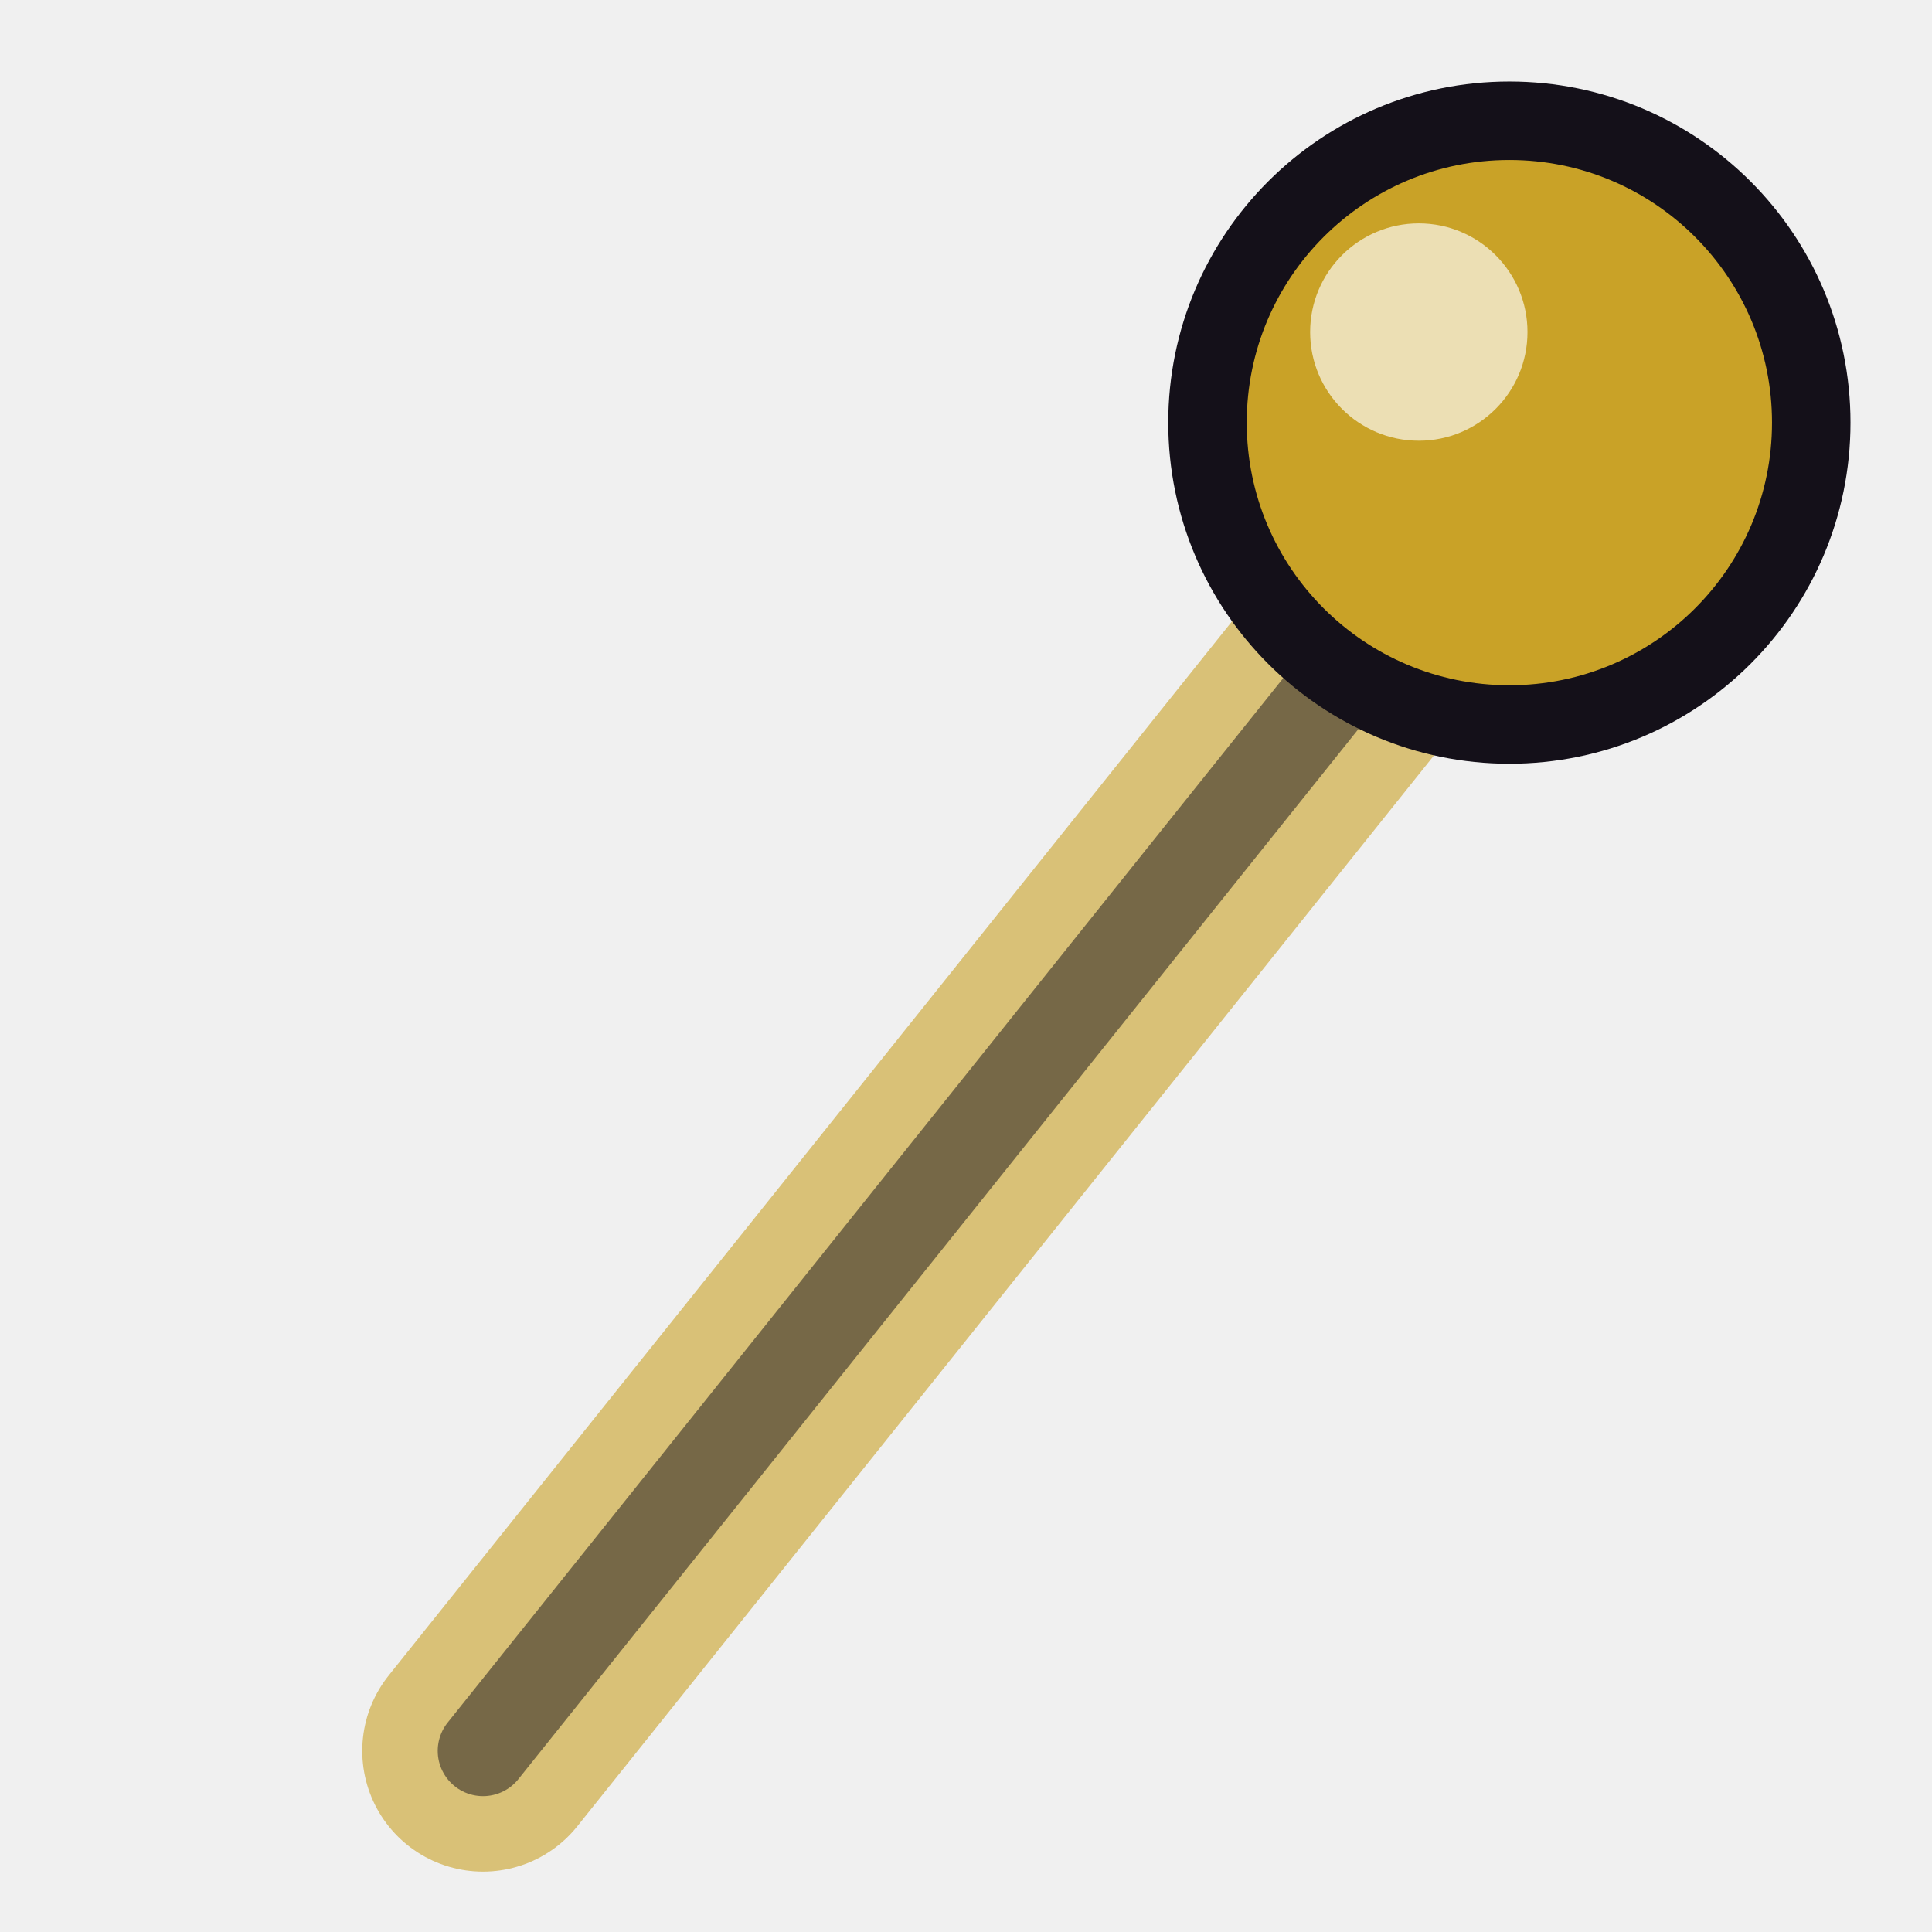
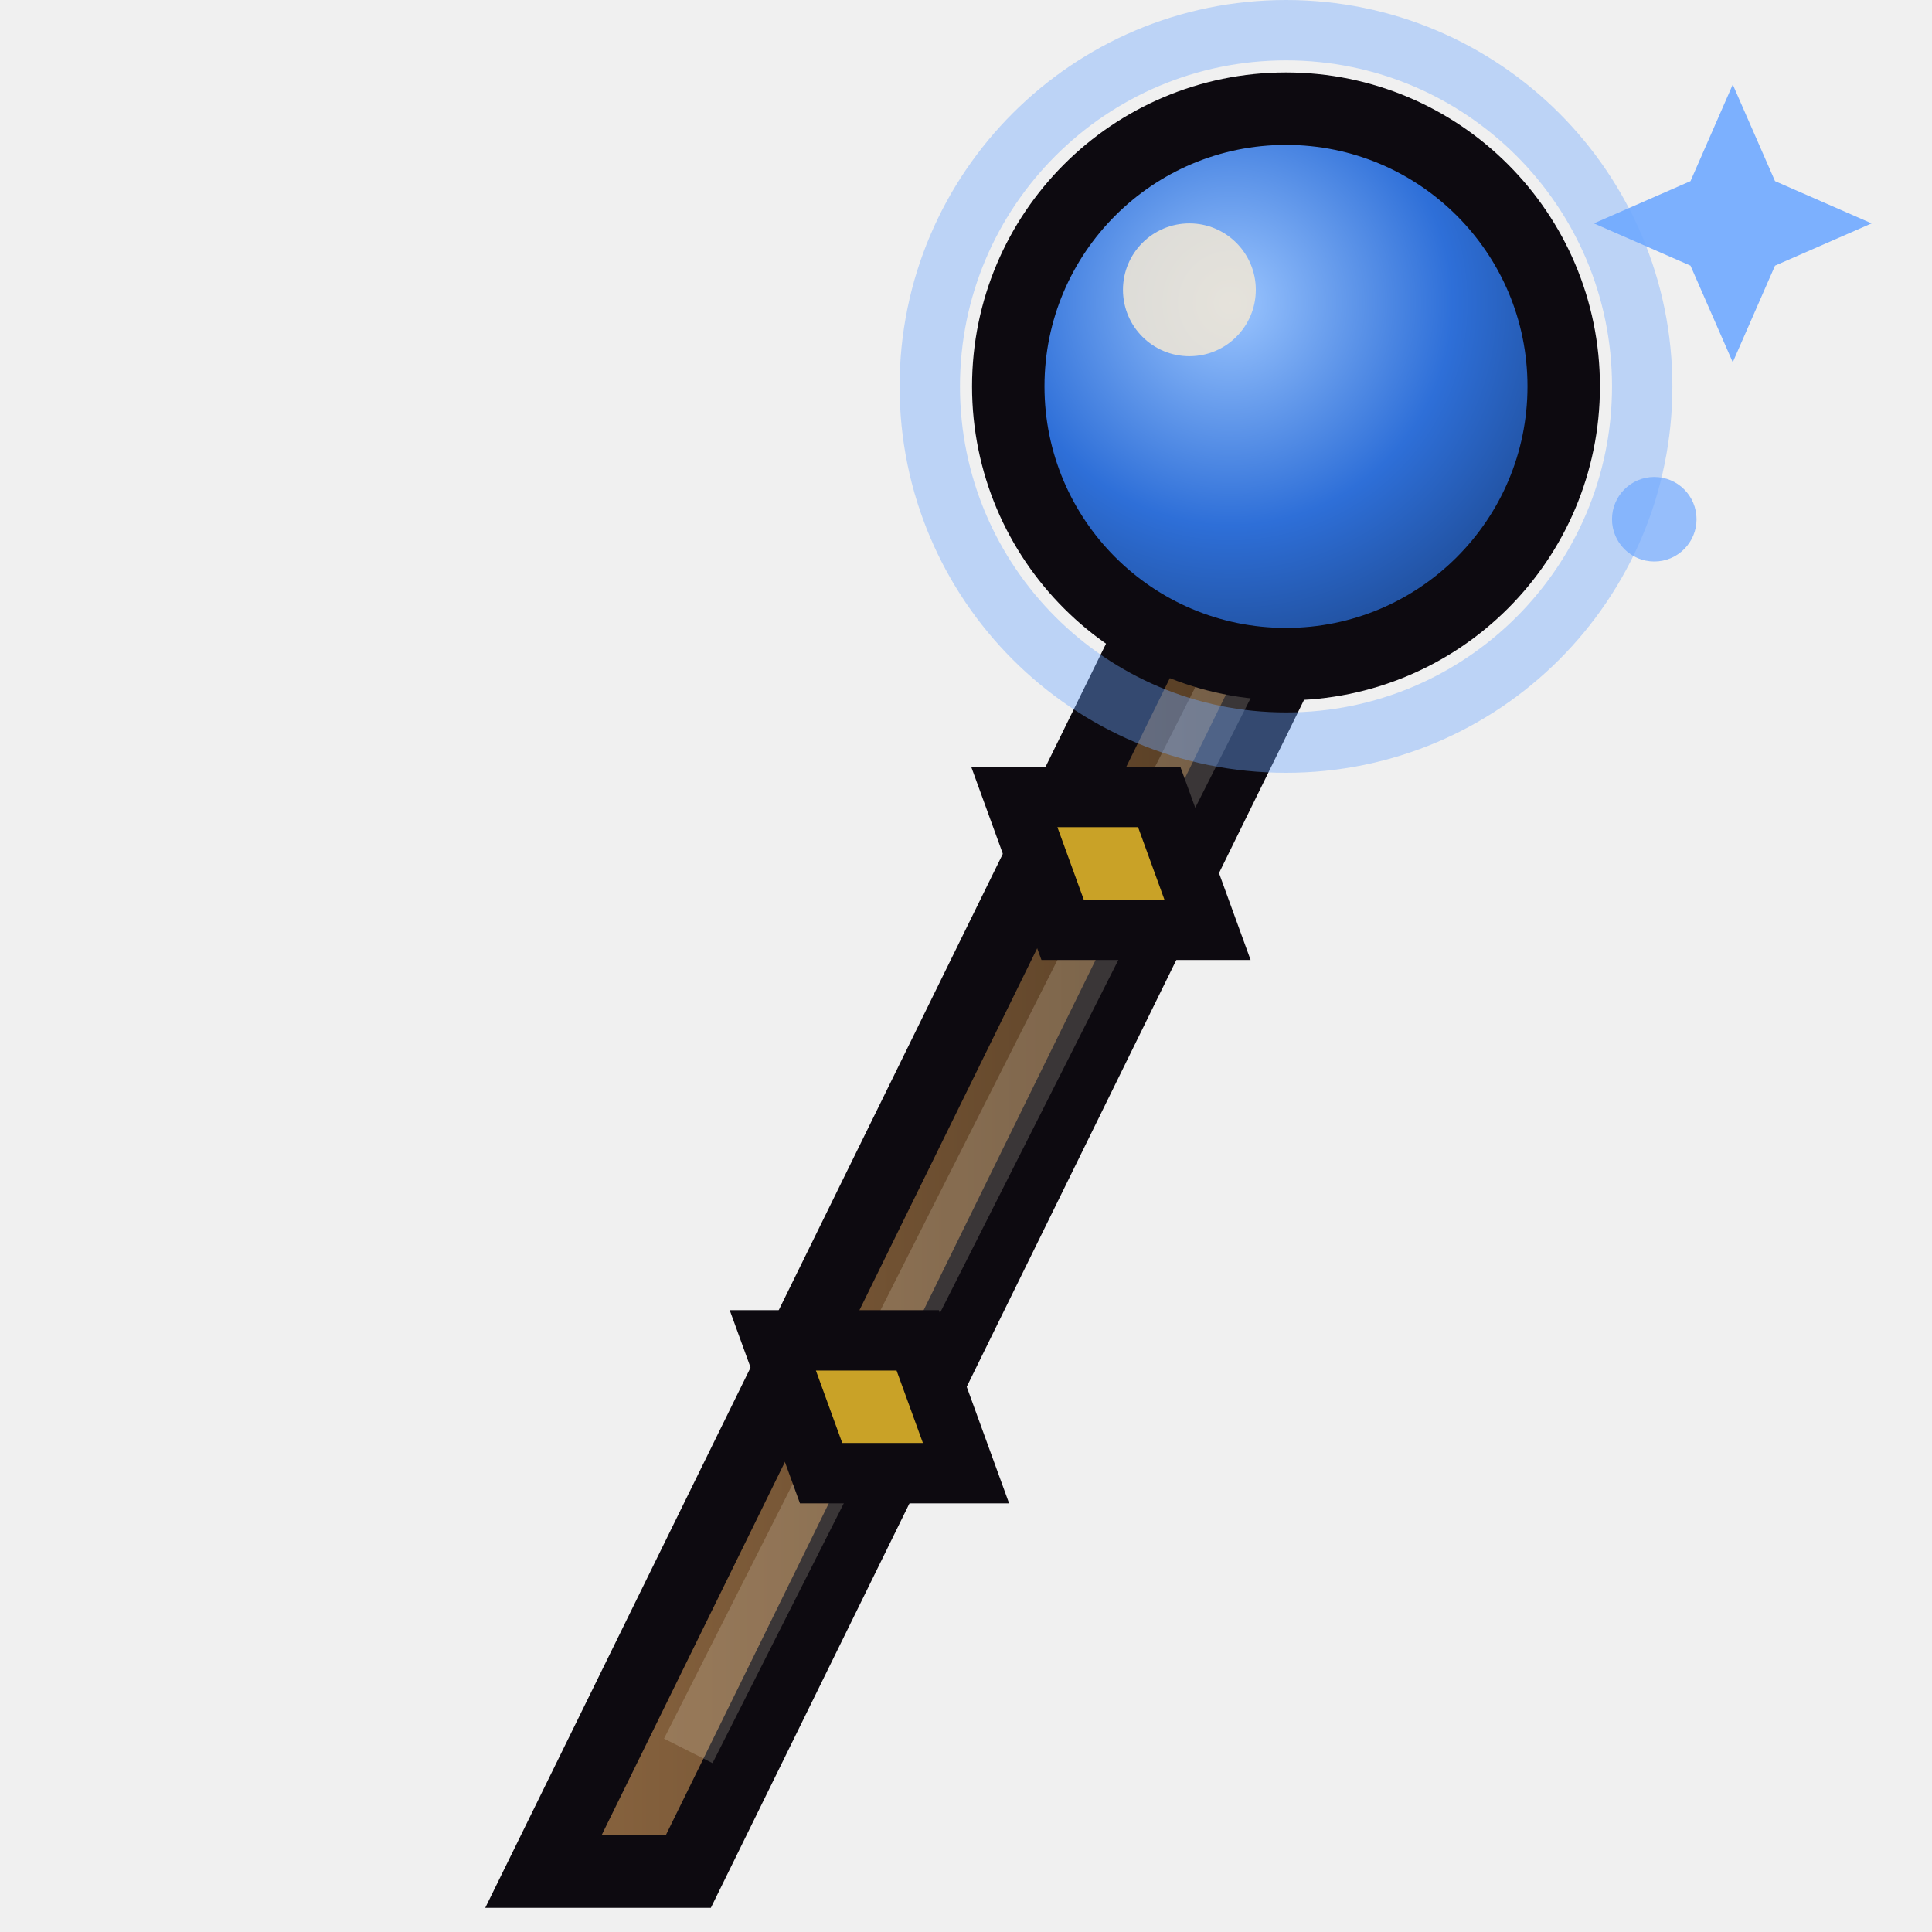
<svg xmlns="http://www.w3.org/2000/svg" width="32" height="32" viewBox="0 0 32 32">
-   <path d="M8,29 L24,9" stroke="#c9a227" stroke-opacity="0.6" stroke-width="4" stroke-linecap="round" />
-   <path d="M8,29 L24,9" stroke="#141019" stroke-opacity="0.5" stroke-width="1.5" stroke-linecap="round" />
-   <circle cx="25" cy="7" r="5" fill="#c9a227" stroke="#141019" stroke-width="1.3" />
-   <circle cx="23.5" cy="5.5" r="1.8" fill="#ffffff" fill-opacity="0.65" />
+   <defs>
+     <linearGradient id="woodT" x1="0" y1="0" x2="1" y2="0">
+       <stop offset="0" stop-color="#8a6540" />
+       <stop offset="1" stop-color="#4e3720" />
+     </linearGradient>
+     <radialGradient id="orbT" cx="0.4" cy="0.35" r="0.8">
+       <stop offset="0" stop-color="#9cc6ff" />
+       <stop offset="0.5" stop-color="#2e6fd8" />
+       <stop offset="1" stop-color="#173a75" />
+     </radialGradient>
+   </defs>
+   <polygon points="9,31 11.4,31 22.4,8.6 20,8.6" fill="url(#woodT)" stroke="#0d0a10" stroke-width="1.2" />
+   <path d="M11.4,29 L21,10" stroke="#f2e8d5" stroke-opacity="0.2" stroke-width="0.9" />
+   <g fill="#c9a227" stroke="#0d0a10" stroke-width="1">
+     <polygon points="13.6,24.4 16,24.4 15.2,22.2 12.8,22.2" />
+     <polygon points="17.6,15.4 20,15.4 19.2,13.2 16.8,13.2" />
+   </g>
+   <path d="M19.6,9 c-1.6,-2 -1.2,-4.4 0.8,-5.6 M22.8,9 c1.8,-1.8 2,-4.2 0.4,-5.8" fill="none" stroke="#c9a227" stroke-width="1.4" />
+   <circle cx="21.3" cy="6.4" r="4.6" fill="url(#orbT)" stroke="#0d0a10" stroke-width="1.2" />
+   <circle cx="21.3" cy="6.4" r="5.9" fill="none" stroke="#6fa8ff" stroke-opacity="0.4" stroke-width="1" />
+   <circle cx="19.7" cy="4.8" r="1.1" fill="#f2e8d5" opacity="0.85" />
+   <g fill="#6fa8ff">
+     <path d="M28,3 l0.7,-1.6 0.7,1.6 1.6,0.7 -1.6,0.7 -0.7,1.6 -0.7,-1.6 -1.6,-0.7 z" opacity="0.9" />
+     <circle cx="27.4" cy="8.6" r="0.7" opacity="0.7" />
+   </g>
</svg>
